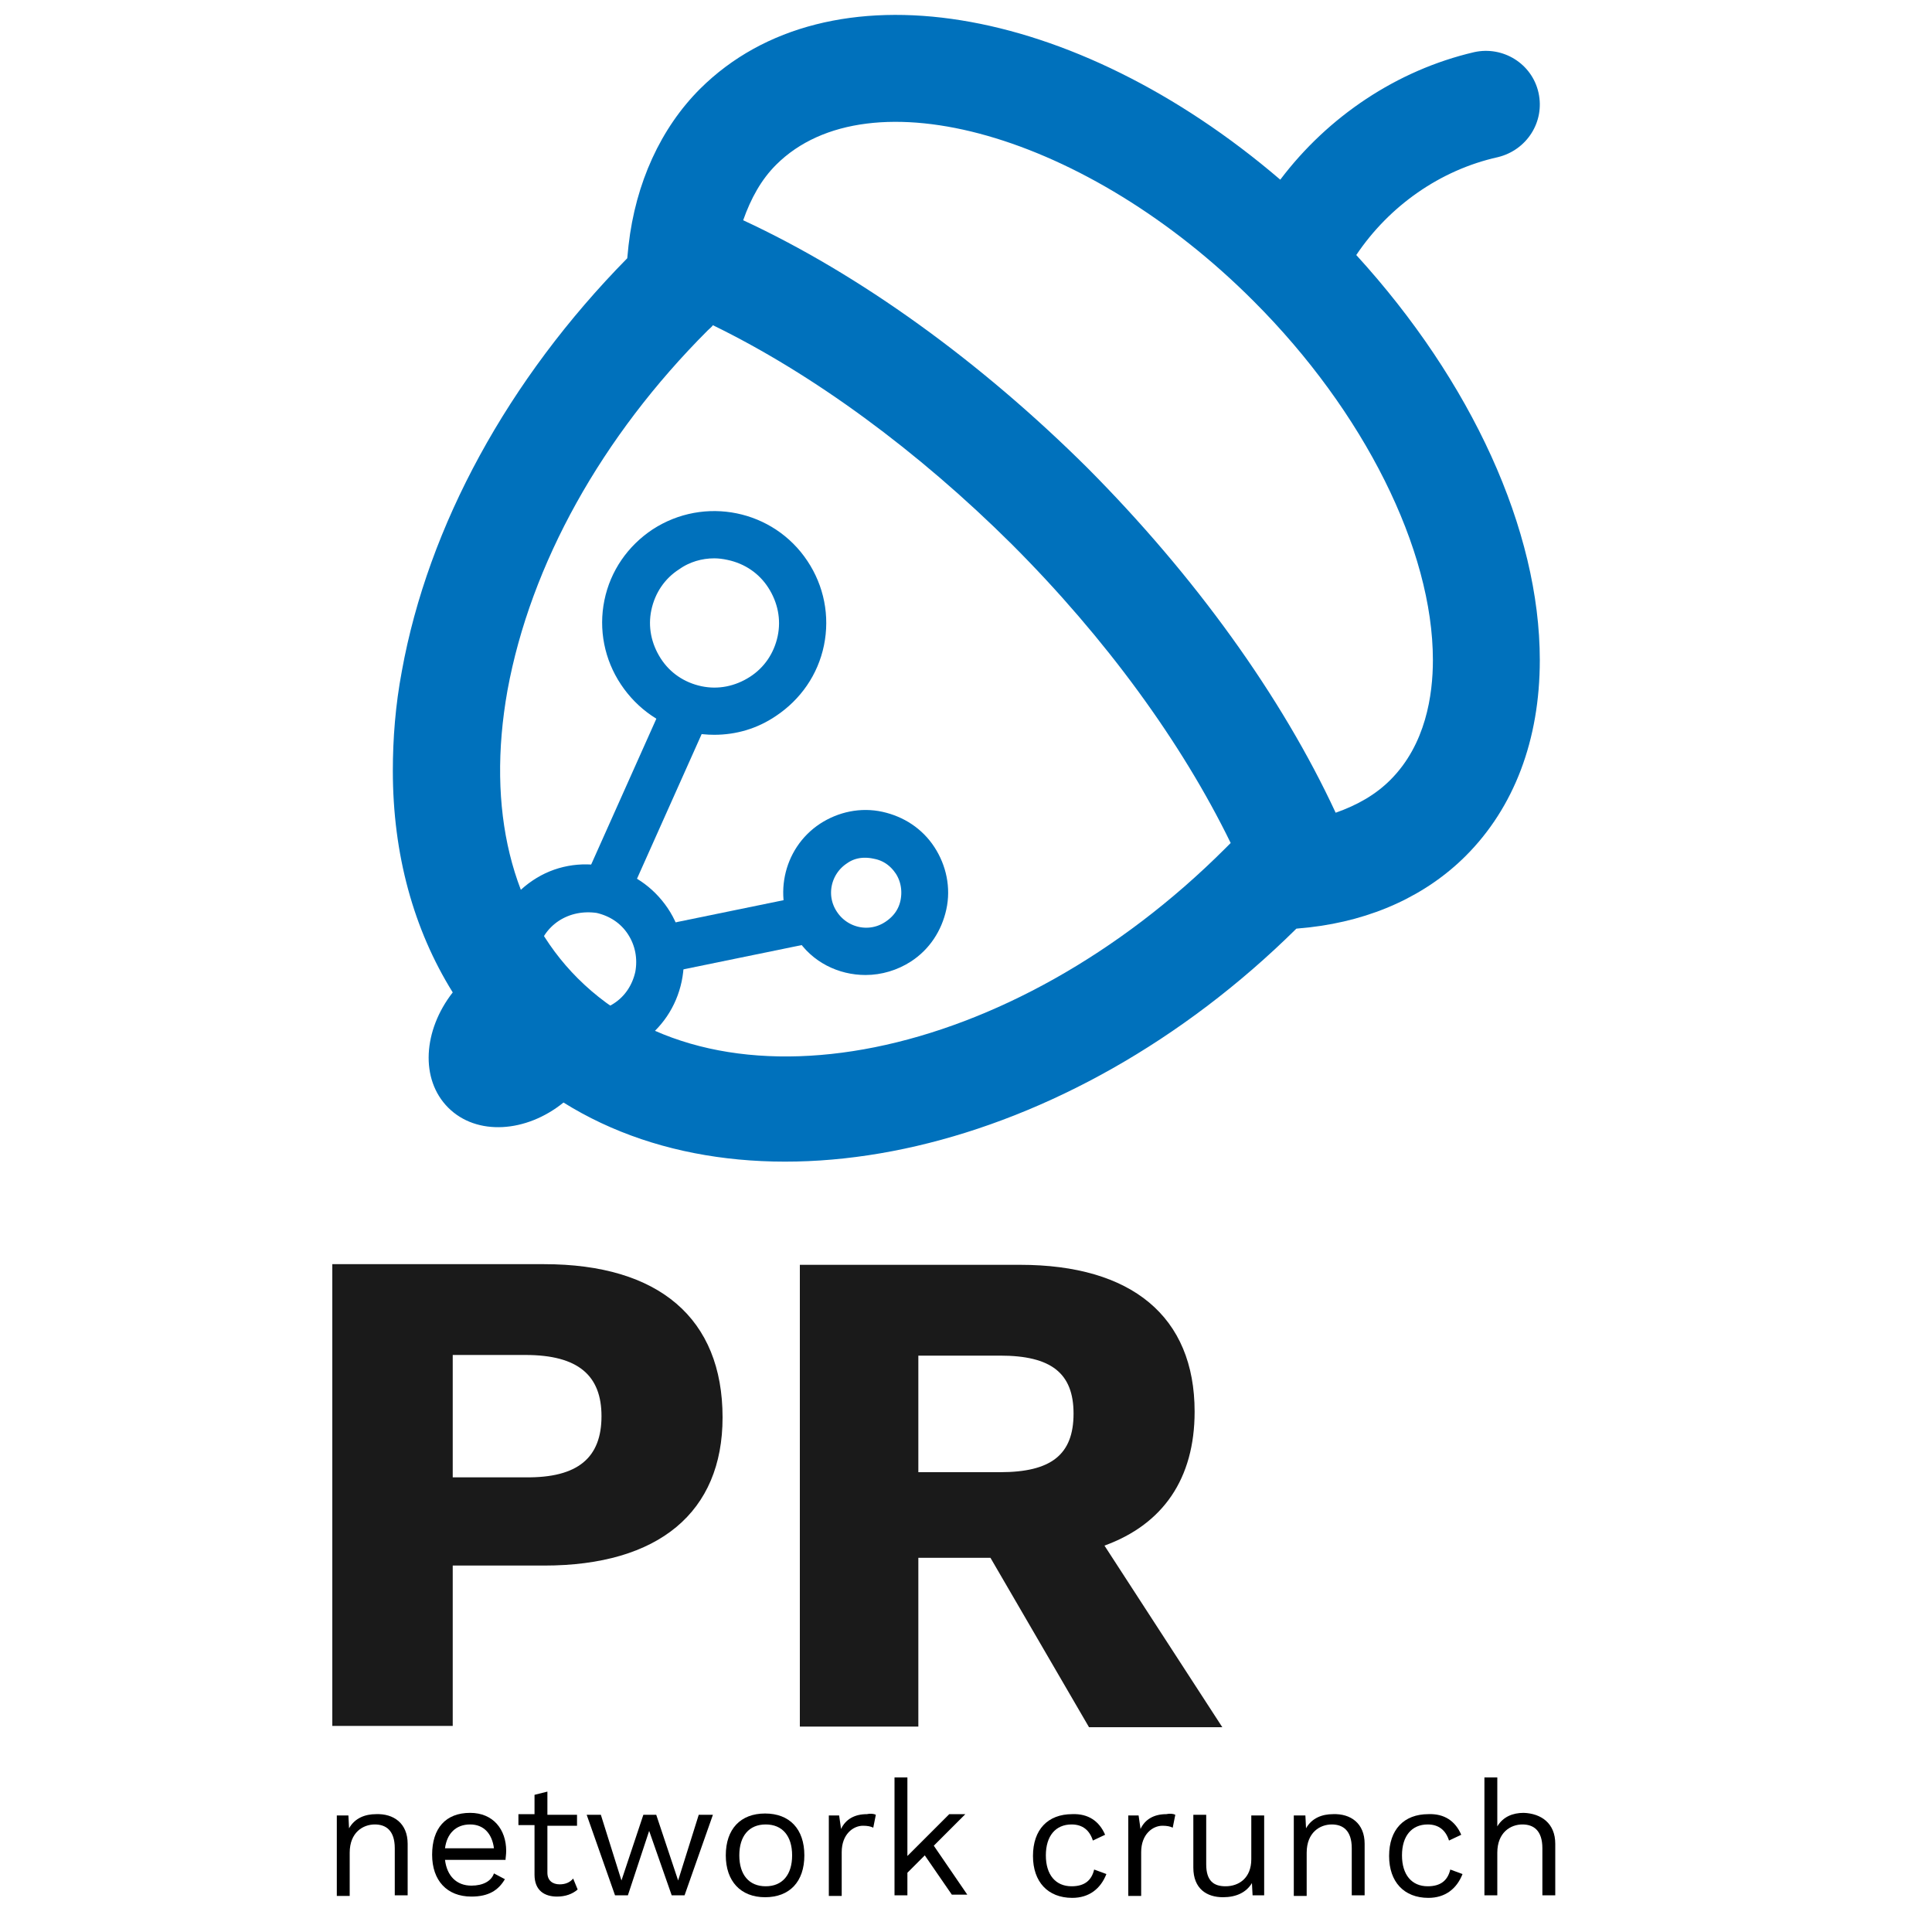
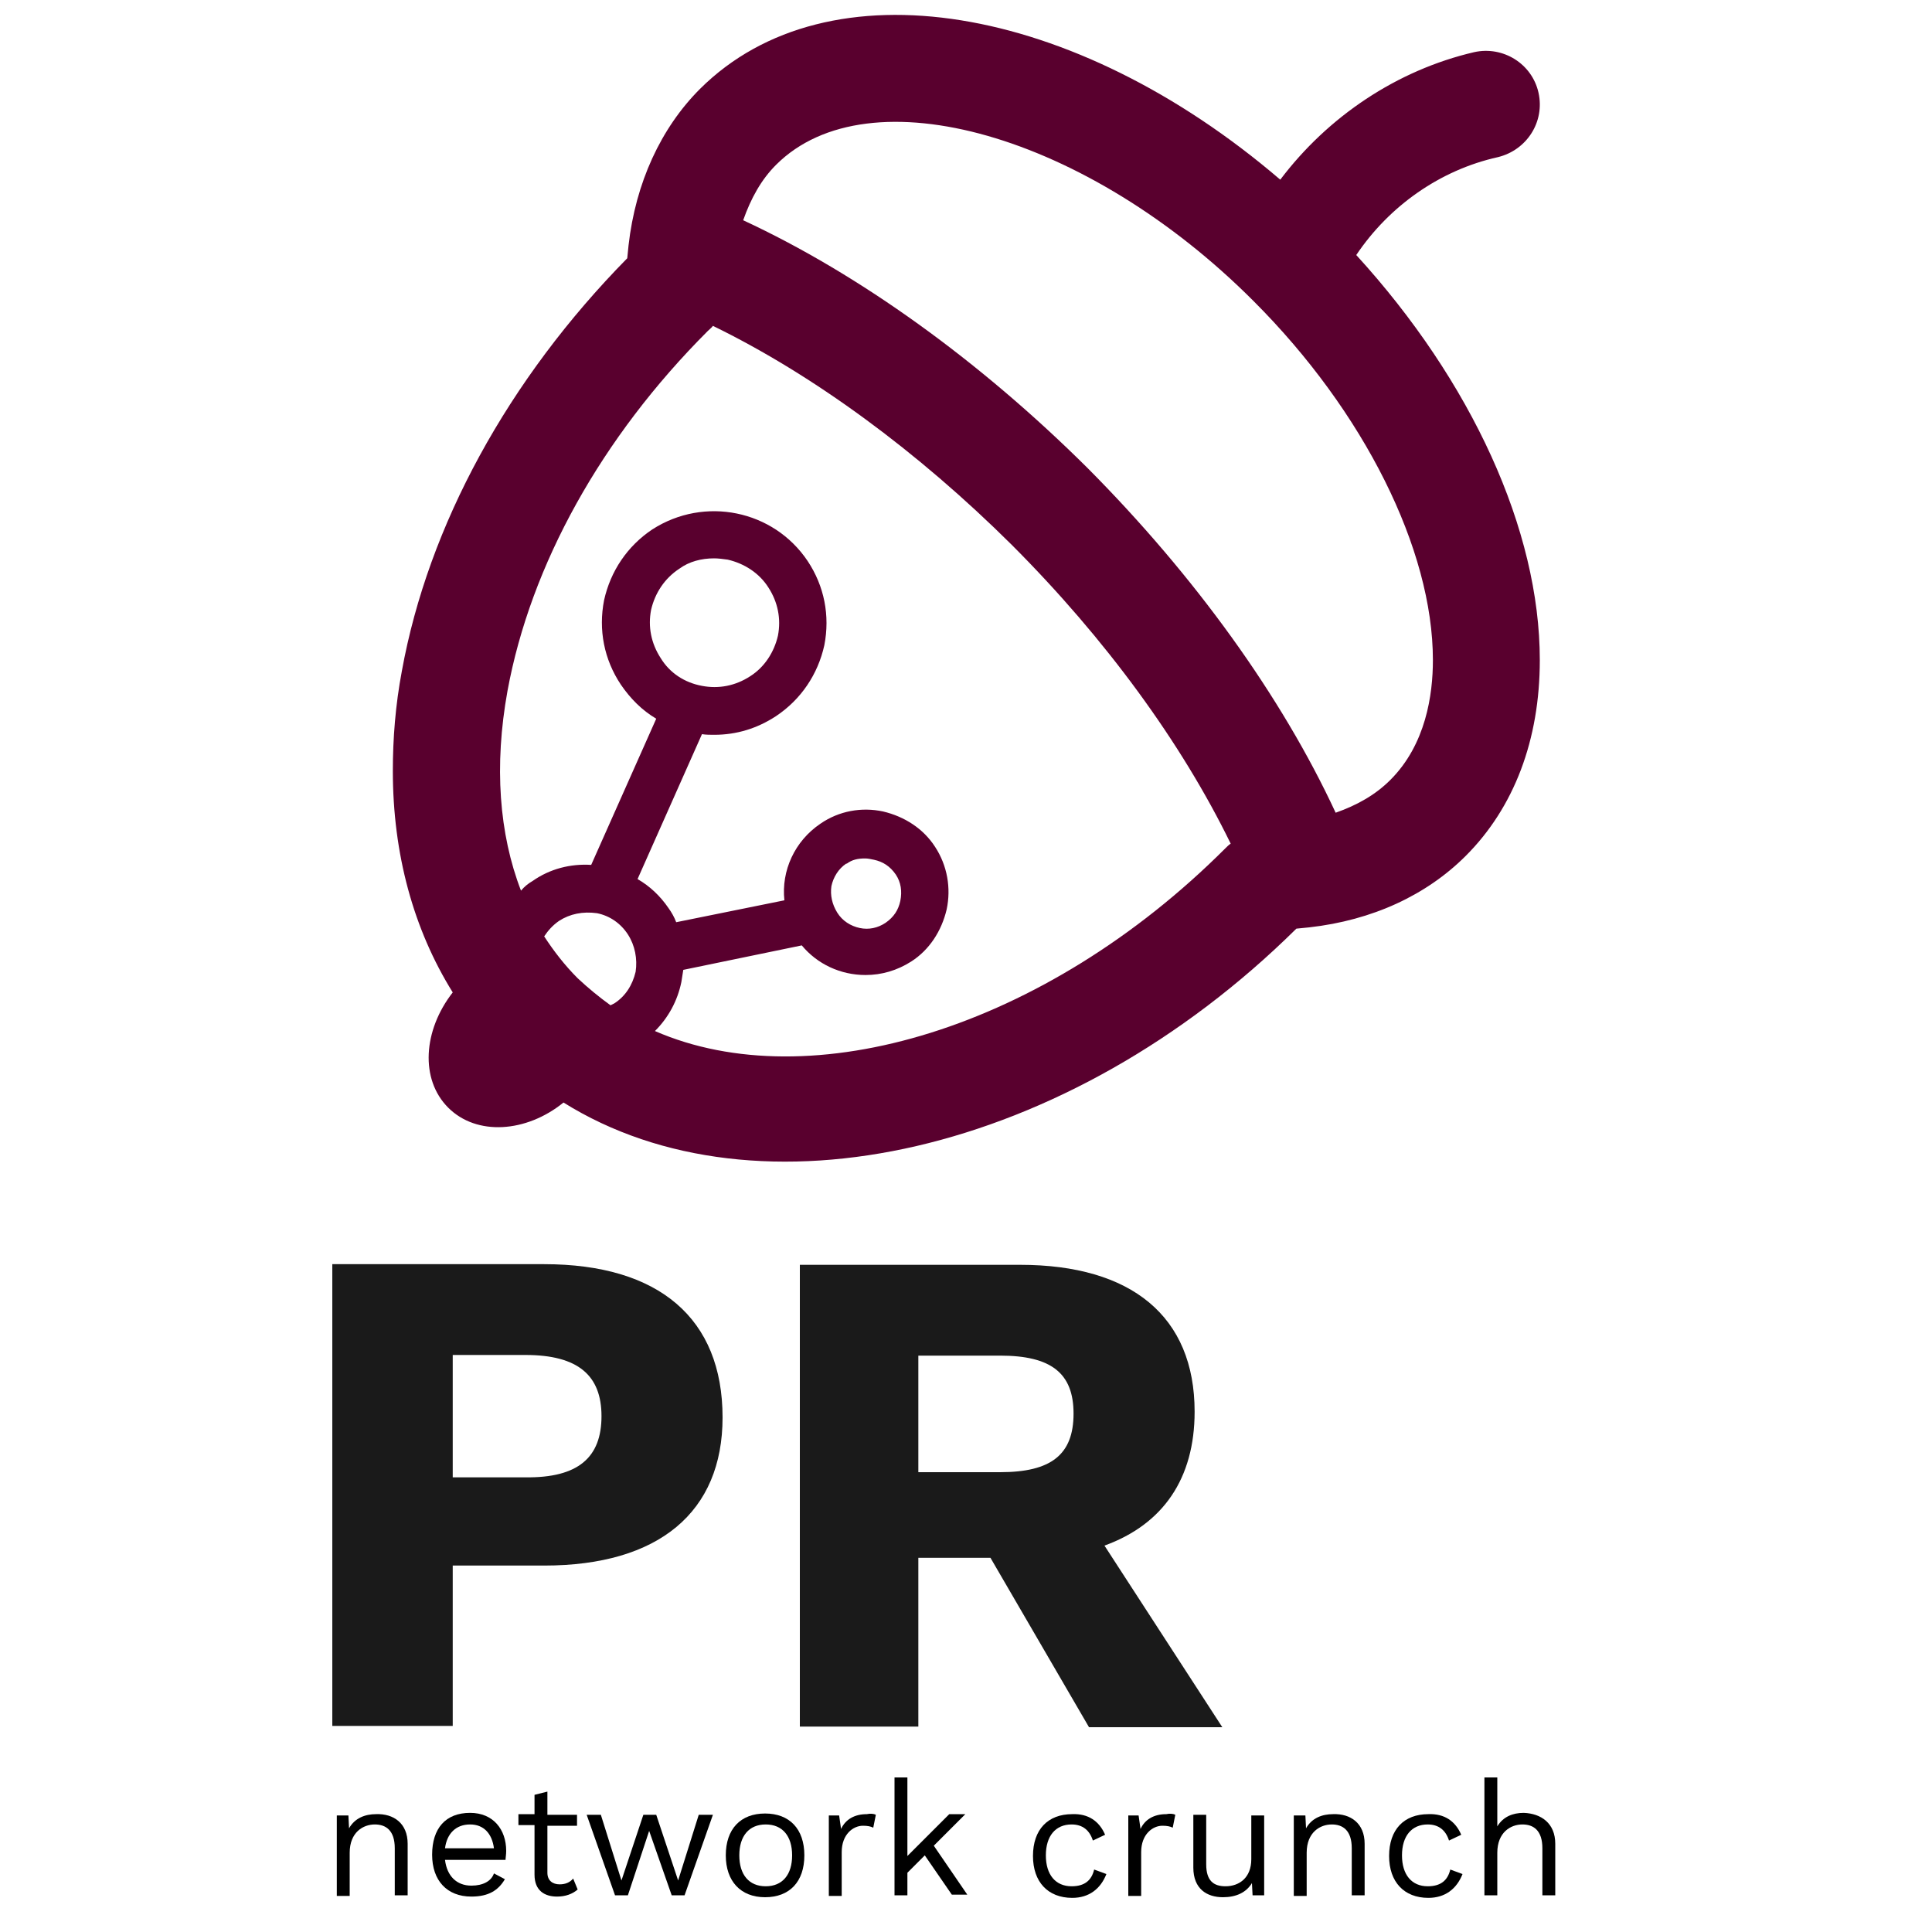
<svg xmlns="http://www.w3.org/2000/svg" version="1.1" id="Layer_1" x="0px" y="0px" viewBox="0 0 300 300" style="enable-background:new 0 0 300 300;" xml:space="preserve">
  <style type="text/css">
	.st0{fill:#1A1A1A;}
- 	.st1{fill:#0071BC;stroke:#0071BC;stroke-width:4.996;stroke-miterlimit:10;}
- 	.st2{fill-rule:evenodd;clip-rule:evenodd;fill:#0071BC;}
+ 	.st1{fill:#59002E;}
</style>
  <g>
-     <path class="st0" d="M112.2,220.1c0,14.7-9.9,23-27.7,23H70.3v24.9H51.6v-71.7h32.9C102.3,196.3,112.2,204.7,112.2,220.1z    M93.4,219.9c0-6.3-3.6-9.5-11.8-9.5H70.3v19h11.3C89.8,229.5,93.4,226.3,93.4,219.9z" />
+     <path class="st0" d="M112.2,220.1c0,14.7-9.9,23-27.7,23H70.3V268H51.6v-71.7h32.9C102.3,196.3,112.2,204.7,112.2,220.1z    M93.4,219.9c0-6.3-3.6-9.5-11.8-9.5H70.3v19h11.3C89.8,229.5,93.4,226.3,93.4,219.9z" />
    <path class="st0" d="M153.8,241.9h-11.2v26.2h-18.4v-71.7h34.2c17.3,0,27.1,8,27.1,22.8c0,10.4-4.9,17.5-14,20.8l18.3,28.2h-20.7   L153.8,241.9z M142.6,228.6h12.7c7.9,0,11.4-2.7,11.4-9.1c0-6.3-3.5-9-11.4-9h-12.7V228.6z" />
  </g>
  <g>
    <path d="M63.3,286.3v8h-2V287c0-2.8-1.4-3.7-3.1-3.7c-1.8,0-3.9,1.2-3.9,4.4v6.7h-2v-12.5h1.8l0.1,2c0.9-1.6,2.5-2.2,4.2-2.2   C61.1,281.6,63.3,283.1,63.3,286.3z" />
    <path d="M78.5,288.8h-9.4c0.3,2.5,1.8,4,4.1,4c1.8,0,3.1-0.7,3.5-1.9l1.7,0.9c-1,1.7-2.5,2.7-5.2,2.7c-3.8,0-6.1-2.5-6.1-6.5   c0-4.1,2.1-6.5,5.9-6.5c3.6,0,5.6,2.6,5.6,5.9C78.6,288,78.5,288.5,78.5,288.8z M69.1,287h7.6c-0.3-2.3-1.6-3.7-3.7-3.7   C70.8,283.3,69.4,284.7,69.1,287z" />
    <path d="M89.7,293.4c-0.8,0.7-1.9,1.1-3.2,1.1c-1.9,0-3.5-0.9-3.5-3.4v-7.7h-2.5v-1.7H83v-3l2-0.5v3.6h4.6v1.7H85v7.3   c0,1.2,0.8,1.8,1.9,1.8c0.9,0,1.6-0.3,2.1-0.9L89.7,293.4z" />
    <path d="M110.7,281.8l-4.4,12.5h-2l-3.5-10l-3.3,10h-2l-4.4-12.5h2.2l3.2,10.2l3.4-10.2h2l3.4,10.2l3.2-10.2H110.7z" />
-     <path d="M124.9,288.1c0,4.1-2.3,6.5-6.1,6.5s-6.1-2.5-6.1-6.5c0-4.1,2.3-6.5,6.1-6.5S124.9,284,124.9,288.1z M114.8,288.1   c0,3,1.5,4.8,4.1,4.8s4.1-1.8,4.1-4.8c0-3-1.5-4.8-4.1-4.8S114.8,285.1,114.8,288.1z" />
+     <path d="M124.9,288.1c0,4.1-2.3,6.5-6.1,6.5s-6.1-2.5-6.1-6.5c0-4.1,2.3-6.5,6.1-6.5S124.9,284,124.9,288.1z M114.8,288.1   c0,3,1.5,4.8,4.1,4.8s4.1-1.8,4.1-4.8s-1.5-4.8-4.1-4.8S114.8,285.1,114.8,288.1z" />
    <path d="M136,281.8l-0.4,2c-0.4-0.2-0.9-0.3-1.6-0.3c-1.5,0-3.3,1.3-3.3,4.1v6.8h-2v-12.5h1.6l0.3,2.1c0.7-1.5,2.1-2.3,4-2.3   C135.1,281.6,135.6,281.6,136,281.8z" />
-     <path d="M143.6,288.1l-2.7,2.7v3.5h-2v-18.3h2v12.2l6.5-6.5h2.5l-4.9,4.9l5.2,7.6h-2.4L143.6,288.1z" />
-     <path d="M171.6,284.9l-1.9,0.9c-0.5-1.6-1.6-2.5-3.3-2.5c-2.5,0-4,1.8-4,4.8c0,3,1.5,4.8,4,4.8c2,0,3.1-0.9,3.5-2.6l1.9,0.7   c-0.9,2.3-2.7,3.7-5.3,3.7c-3.8,0-6.1-2.5-6.1-6.5c0-4.1,2.3-6.5,6.1-6.5C169,281.6,170.7,282.8,171.6,284.9z" />
+     <path d="M143.6,288.1l-2.7,2.7v3.5h-2V276h2v12.2l6.5-6.5h2.5l-4.9,4.9l5.2,7.6h-2.4L143.6,288.1z" />
+     <path d="M171.6,284.9l-1.9,0.9c-0.5-1.6-1.6-2.5-3.3-2.5c-2.5,0-4,1.8-4,4.8s1.5,4.8,4,4.8c2,0,3.1-0.9,3.5-2.6l1.9,0.7   c-0.9,2.3-2.7,3.7-5.3,3.7c-3.8,0-6.1-2.5-6.1-6.5c0-4.1,2.3-6.5,6.1-6.5C169,281.6,170.7,282.8,171.6,284.9z" />
    <path d="M182.5,281.8l-0.4,2c-0.4-0.2-0.9-0.3-1.6-0.3c-1.5,0-3.3,1.3-3.3,4.1v6.8h-2v-12.5h1.6l0.3,2.1c0.7-1.5,2.1-2.3,4-2.3   C181.6,281.6,182.1,281.6,182.5,281.8z" />
-     <path d="M196.3,281.8v12.5h-1.8l-0.1-1.9c-0.9,1.5-2.5,2.2-4.5,2.2c-2.5,0-4.6-1.3-4.6-4.6v-8.2h2v7.7c0,2.6,1.2,3.4,3,3.4   c2.1,0,4-1.3,4-4.2v-6.8H196.3z" />
+     <path d="M196.3,281.8v12.5h-1.8l-0.1-1.9c-0.9,1.5-2.5,2.2-4.5,2.2c-2.5,0-4.6-1.3-4.6-4.6v-8.2h2v7.7c0,2.6,1.2,3.4,3,3.4   c2.1,0,4-1.3,4-4.2v-6.8h2V281.8z" />
    <path d="M211.9,286.3v8h-2V287c0-2.8-1.4-3.7-3.1-3.7c-1.8,0-3.9,1.2-3.9,4.4v6.7h-2v-12.5h1.8l0.1,2c0.9-1.6,2.5-2.2,4.2-2.2   C209.7,281.6,211.9,283.1,211.9,286.3z" />
-     <path d="M226.9,284.9l-1.9,0.9c-0.5-1.6-1.6-2.5-3.3-2.5c-2.5,0-4,1.8-4,4.8c0,3,1.5,4.8,4,4.8c2,0,3.1-0.9,3.5-2.6l1.9,0.7   c-0.9,2.3-2.7,3.7-5.3,3.7c-3.8,0-6.1-2.5-6.1-6.5c0-4.1,2.3-6.5,6.1-6.5C224.3,281.6,226,282.8,226.9,284.9z" />
-     <path d="M241.5,286.3v8h-2V287c0-2.8-1.4-3.7-3.1-3.7c-1.8,0-3.9,1.2-3.9,4.4v6.6h-2v-18.3h2v7.6c0.9-1.5,2.4-2.1,4.1-2.1   C239.3,281.6,241.5,283.1,241.5,286.3z" />
+     <path d="M226.9,284.9l-1.9,0.9c-0.5-1.6-1.6-2.5-3.3-2.5c-2.5,0-4,1.8-4,4.8s1.5,4.8,4,4.8c2,0,3.1-0.9,3.5-2.6l1.9,0.7   c-0.9,2.3-2.7,3.7-5.3,3.7c-3.8,0-6.1-2.5-6.1-6.5c0-4.1,2.3-6.5,6.1-6.5C224.3,281.6,226,282.8,226.9,284.9z" />
+     <path d="M241.5,286.3v8h-2V287c0-2.8-1.4-3.7-3.1-3.7c-1.8,0-3.9,1.2-3.9,4.4v6.6h-2V276h2v7.6c0.9-1.5,2.4-2.1,4.1-2.1   C239.3,281.6,241.5,283.1,241.5,286.3z" />
  </g>
-   <g>
-     <path class="st1" d="M110.9,111.6c-1,0-2-0.1-3-0.3c-3.9-0.8-7.2-3.1-9.4-6.4c-2.2-3.3-3-7.3-2.2-11.2c0.8-3.9,3.1-7.2,6.4-9.4   c6.9-4.5,16.1-2.6,20.6,4.2c2.2,3.3,3,7.3,2.2,11.2c-0.8,3.9-3.1,7.2-6.4,9.4C116.6,110.8,113.8,111.6,110.9,111.6z M110.9,84.2   c-2.4,0-4.8,0.7-6.8,2.1l0,0c-2.8,1.8-4.7,4.6-5.4,7.9c-0.7,3.3,0,6.6,1.8,9.4c1.8,2.8,4.6,4.7,7.9,5.4c3.3,0.7,6.6,0,9.4-1.8   s4.7-4.6,5.4-7.9c0.7-3.3,0-6.6-1.8-9.4c-1.8-2.8-4.6-4.7-7.9-5.4C112.6,84.3,111.7,84.2,110.9,84.2z" />
-     <path class="st1" d="M91.1,162c-0.8,0-1.7-0.1-2.6-0.3c-3.3-0.7-6.1-2.6-8-5.4c-3.8-5.8-2.2-13.6,3.6-17.5l0,0   c2.8-1.9,6.2-2.5,9.5-1.8c3.3,0.7,6.1,2.6,8,5.4c1.9,2.8,2.5,6.2,1.8,9.5c-0.7,3.3-2.6,6.1-5.4,8C95.9,161.3,93.5,162,91.1,162z    M85.4,140.9c-4.7,3.1-6,9.4-2.9,14.1c1.5,2.3,3.8,3.8,6.5,4.4c2.7,0.6,5.4,0,7.7-1.5c2.3-1.5,3.8-3.8,4.4-6.5   c0.5-2.7,0-5.4-1.5-7.7c-1.5-2.3-3.8-3.8-6.5-4.4C90.4,138.9,87.7,139.4,85.4,140.9L85.4,140.9z" />
-     <path class="st1" d="M134.4,148.9c-3.4,0-6.7-1.6-8.6-4.6c-3.1-4.8-1.8-11.2,2.9-14.3l0,0c2.3-1.5,5.1-2.1,7.8-1.5   c2.7,0.6,5,2.1,6.5,4.4c1.5,2.3,2.1,5.1,1.5,7.8c-0.6,2.7-2.1,5-4.4,6.5C138.4,148.3,136.4,148.9,134.4,148.9z M130.1,132   c-3.6,2.4-4.7,7.3-2.2,11c2.4,3.6,7.3,4.7,11,2.2c1.8-1.2,3-2.9,3.4-5c0.4-2.1,0-4.2-1.1-5.9c-1.2-1.8-2.9-3-5-3.4   C133.9,130.4,131.8,130.8,130.1,132L130.1,132z" />
-     <rect x="101.9" y="143.9" transform="matrix(0.9796 -0.201 0.201 0.9796 -26.8364 25.9023)" class="st1" width="24.6" height="2.4" />
-     <rect x="85.5" y="123" transform="matrix(0.4081 -0.9129 0.9129 0.4081 -53.9782 165.0804)" class="st1" width="29.7" height="2.4" />
-   </g>
-   <g>
-     <path class="st2" d="M198.8,27.9c-32-27.4-70.2-33.9-90.1-14.1c-6.1,6.1-10,14.6-11.1,24.3l-0.2,2c-18.5,18.8-30.9,41.5-35,64.1   c-1,5.3-1.4,10.5-1.4,15.5c0,12.9,3.2,24.6,9.3,34.4c-4.6,5.9-5.1,13.5-0.7,17.9c4.4,4.4,12.1,3.9,17.9-0.8   c30.1,18.8,78.2,8.2,113.8-27l2-0.2c9.8-1.1,18.2-5,24.3-11.1c7.5-7.5,11.5-18,11.5-30.4c0-20.2-10.6-43.3-28.5-62.9   c5.1-7.6,13-13.2,22-15.2c4.5-1.1,7.3-5.5,6.3-10c-1-4.5-5.5-7.3-10-6.3C216.9,10.9,206.2,18.1,198.8,27.9L198.8,27.9z M109.9,51.3   c0.3-0.3,0.6-0.5,0.8-0.8c15.6,7.6,31.8,19.5,46.4,34c14.6,14.6,26.4,30.8,34,46.4c-0.3,0.3-0.5,0.5-0.8,0.8   C157,165,111.9,174.1,89.7,151.9c-10.3-10.3-14.2-26.2-10.9-44.7C82.4,87.6,93.4,67.8,109.9,51.3L109.9,51.3z M120.5,25.6   c14.4-14.4,48.4-4.7,74.2,21.2c17.1,17.1,27.8,38.5,27.8,55.7c0,5.4-1.1,13.1-6.6,18.6c-2.3,2.3-5.1,3.9-8.5,5.1   c-8.4-18.1-21.9-36.8-38.5-53.5c-16.7-16.6-35.4-30.1-53.5-38.5C116.6,30.8,118.2,27.9,120.5,25.6L120.5,25.6z M120.5,25.6" />
-   </g>
+   <path class="st1" d="M232.6,24.4c4.5-1.1,7.3-5.5,6.3-10s-5.5-7.3-10-6.3c-12,2.8-22.7,10-30.1,19.8c-32-27.4-70.2-33.9-90.1-14.1  c-6.1,6.1-10,14.6-11.1,24.3l-0.2,2c-18.5,18.8-30.9,41.5-35,64.1c-1,5.3-1.4,10.5-1.4,15.5c0,12.9,3.2,24.6,9.3,34.4  c-4.6,5.9-5.1,13.5-0.7,17.9c4.4,4.4,12.1,3.9,17.9-0.8c30.1,18.8,78.2,8.2,113.8-27l2-0.2c9.8-1.1,18.2-5,24.3-11.1  c7.5-7.5,11.5-18,11.5-30.4c0-20.2-10.6-43.3-28.5-62.9C215.7,32,223.6,26.4,232.6,24.4z M97.5,145.1c1.1,1.7,1.5,3.8,1.2,5.8  c-0.5,2.1-1.6,3.8-3.3,4.9c-0.2,0.1-0.4,0.2-0.6,0.3c-1.8-1.3-3.5-2.7-5.1-4.2c-2-2-3.7-4.2-5.2-6.5c0.6-0.9,1.3-1.7,2.3-2.4  c1.7-1.1,3.7-1.5,5.9-1.2C94.7,142.2,96.4,143.4,97.5,145.1z M129.1,137.6c0.3-1.4,1.1-2.7,2.3-3.5l0.1,0c0.8-0.6,1.7-0.8,2.8-0.8  c0.5,0,0.9,0.1,1.4,0.2c1.4,0.3,2.5,1,3.4,2.3c0.8,1.2,1,2.6,0.7,4.1c-0.3,1.4-1,2.5-2.3,3.4c-1.2,0.8-2.6,1.1-4,0.8  c-1.4-0.3-2.7-1.1-3.5-2.4C129.2,140.4,128.9,139,129.1,137.6z M102.6,102.2c-1.5-2.3-2-4.9-1.5-7.5c0.6-2.6,2.1-4.9,4.4-6.4  c1.5-1.1,3.4-1.6,5.4-1.6c0.6,0,1.4,0.1,2.1,0.2c2.6,0.6,4.9,2.1,6.3,4.3c1.5,2.3,2,4.9,1.5,7.5c-0.6,2.6-2.1,4.9-4.3,6.3  c-2.3,1.5-4.9,2-7.5,1.5C106.3,106,104,104.5,102.6,102.2z M190.3,131.7c-28.1,28.1-64.5,38.9-88.6,28.4c2.1-2.1,3.5-4.7,4.1-7.6  c0.1-0.6,0.2-1.3,0.3-1.9l18.4-3.8c2.4,2.9,6,4.6,9.9,4.6c2.5,0,4.9-0.7,7.1-2.1c2.8-1.8,4.7-4.7,5.5-8.1c0.7-3.3,0.1-6.8-1.8-9.7  c-1.8-2.8-4.7-4.7-8.1-5.5c-3.3-0.7-6.8-0.1-9.7,1.9c-4,2.7-6.1,7.3-5.6,11.9l-16.8,3.4c-0.3-0.8-0.7-1.5-1.2-2.2  c-1.3-1.9-2.9-3.4-4.8-4.5L109,114c0.6,0.1,1.3,0.1,1.9,0.1c3.5,0,6.7-1,9.6-2.9c3.9-2.6,6.5-6.5,7.5-11c0.9-4.6,0-9.2-2.6-13.1  c-5.3-7.9-16-10.1-24.1-4.9c-3.9,2.6-6.5,6.5-7.5,11c-0.9,4.6,0,9.2,2.6,13.1c1.5,2.2,3.3,4,5.5,5.3l-10.1,22.7  c-3.2-0.2-6.4,0.6-9.1,2.5c-0.7,0.4-1.3,0.9-1.8,1.5c-3.4-8.8-4.2-19.4-2.1-31c3.6-19.6,14.6-39.4,31.1-55.9  c0.3-0.3,0.6-0.5,0.8-0.8c15.6,7.6,31.8,19.5,46.4,34c14.6,14.6,26.4,30.8,34,46.4C190.8,131.2,190.6,131.4,190.3,131.7z   M222.5,102.5c0,5.4-1.1,13.1-6.6,18.6c-2.3,2.3-5.1,3.9-8.5,5.1c-8.4-18.1-21.9-36.8-38.5-53.5c-16.7-16.6-35.4-30.1-53.5-38.5  c1.2-3.4,2.8-6.3,5.1-8.6c14.4-14.4,48.4-4.7,74.2,21.2C211.8,63.9,222.5,85.3,222.5,102.5z" />
</svg>
